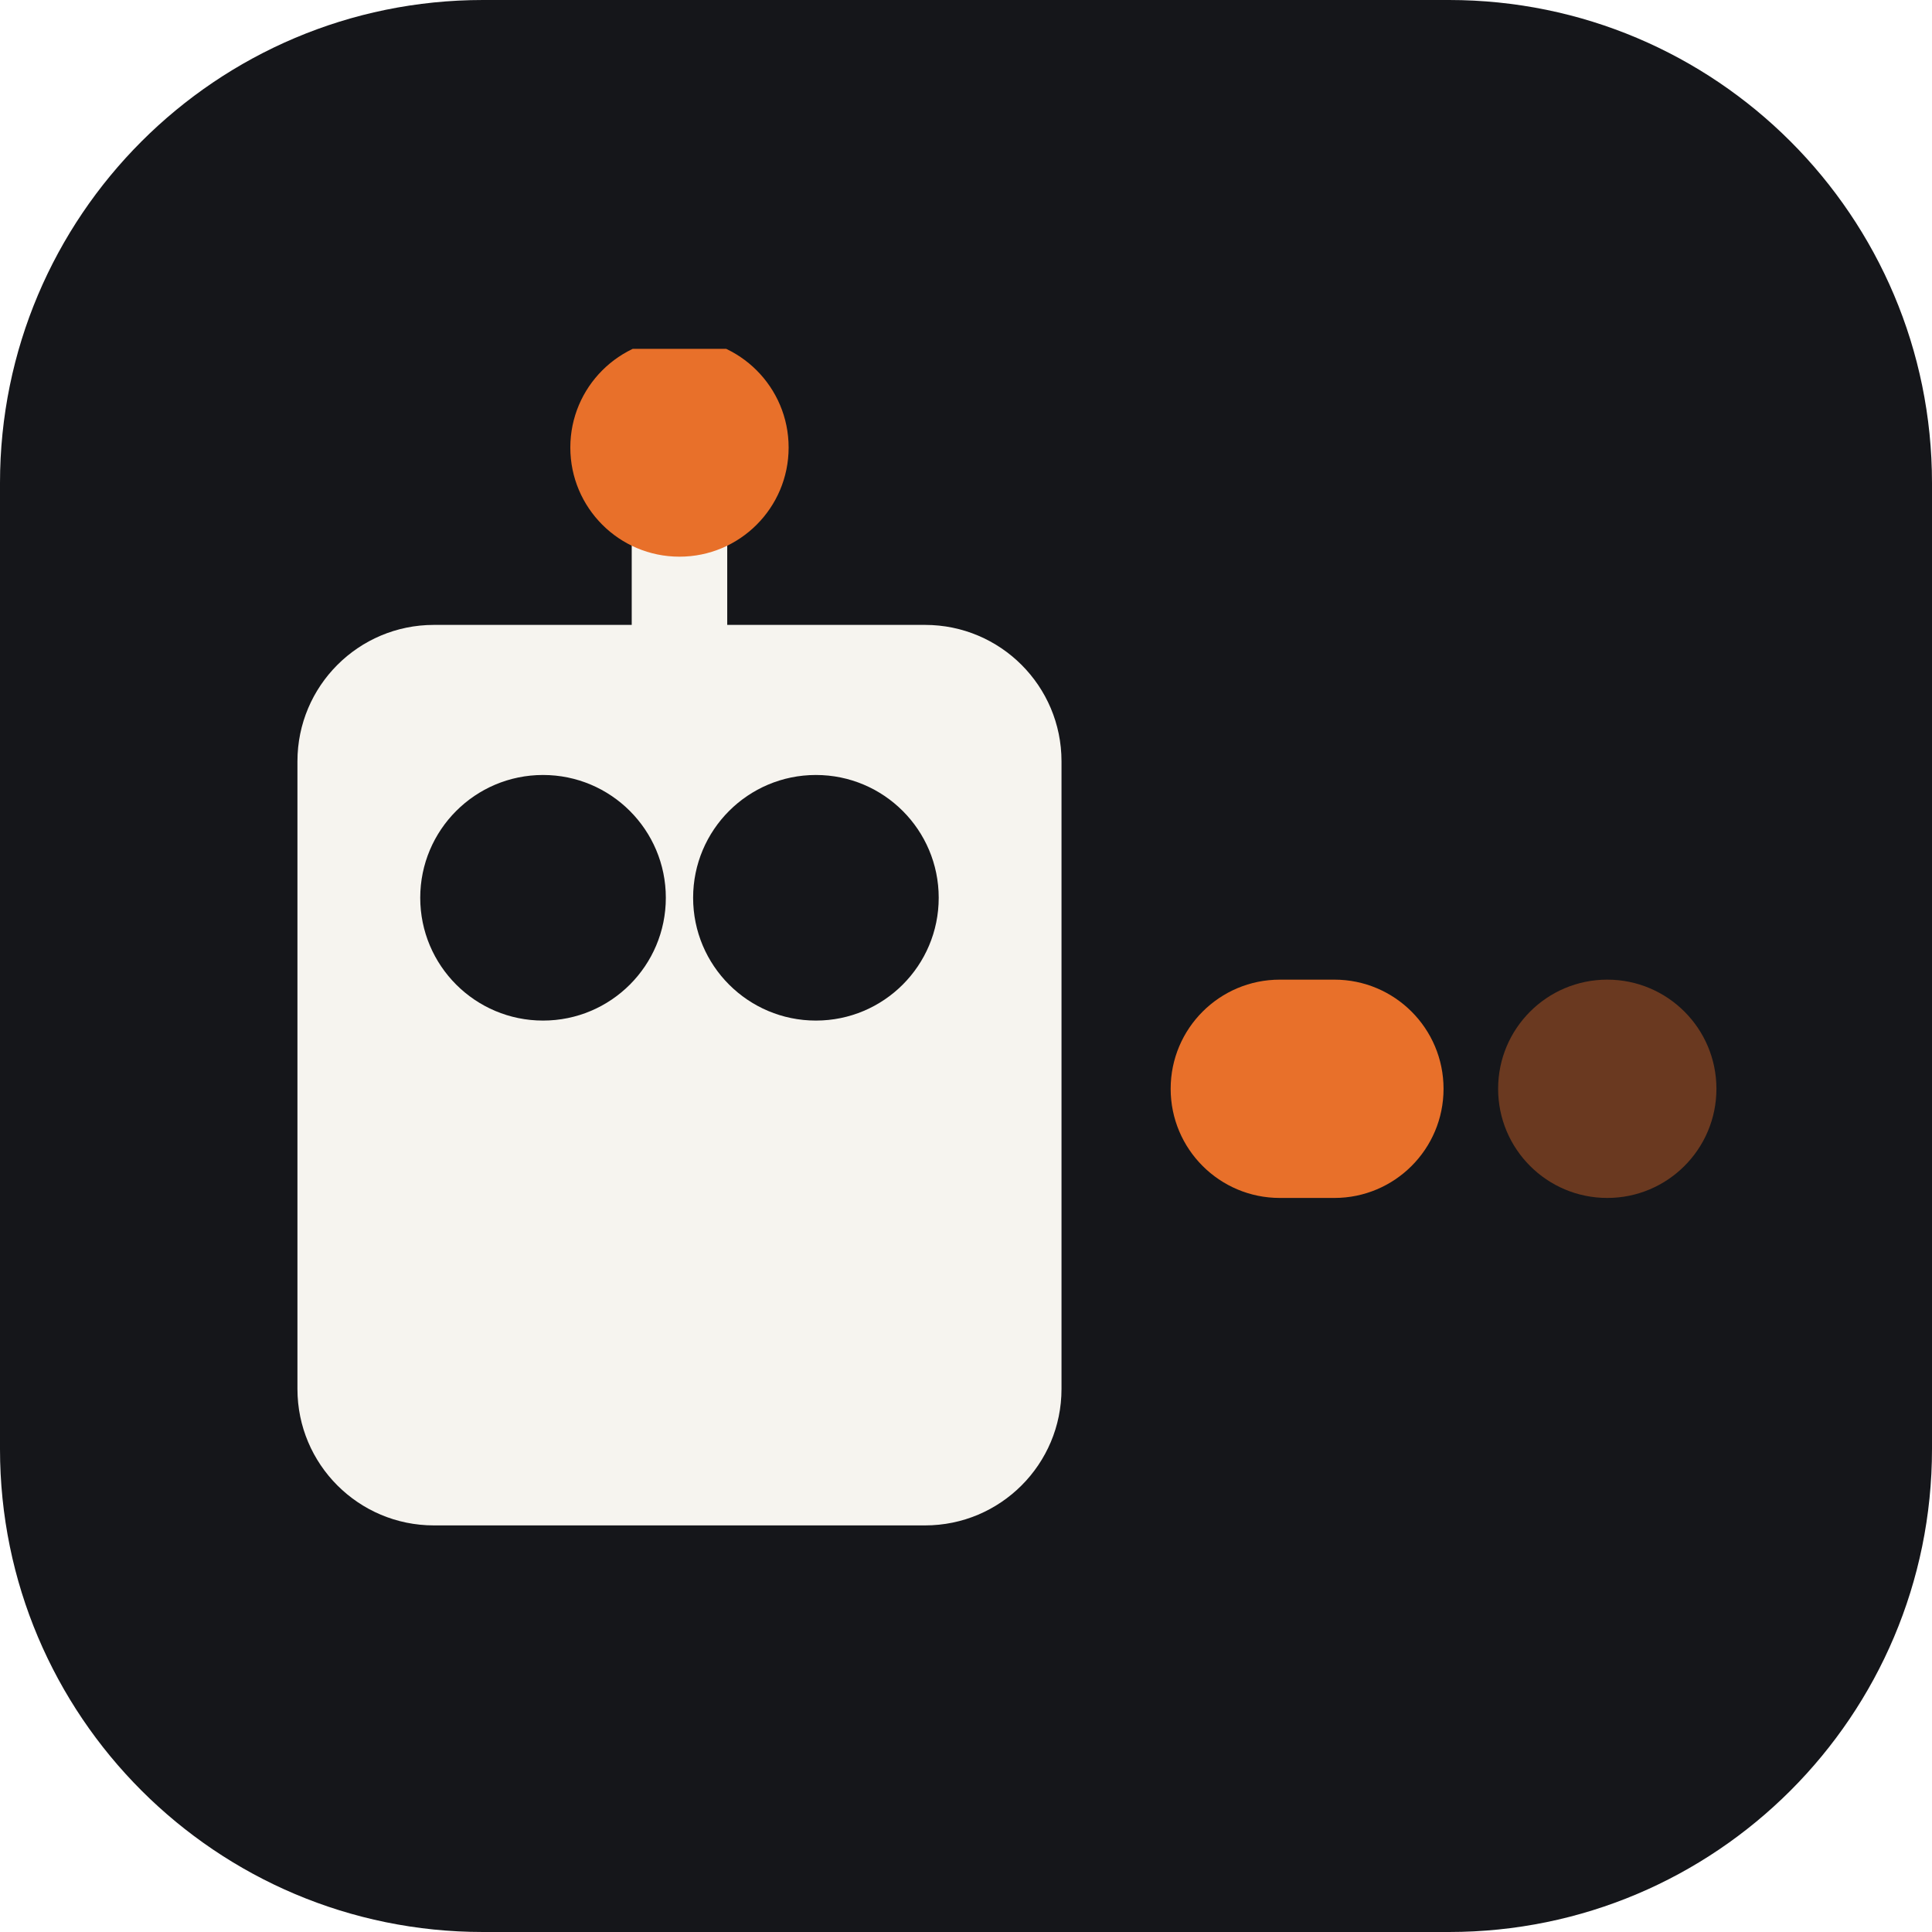
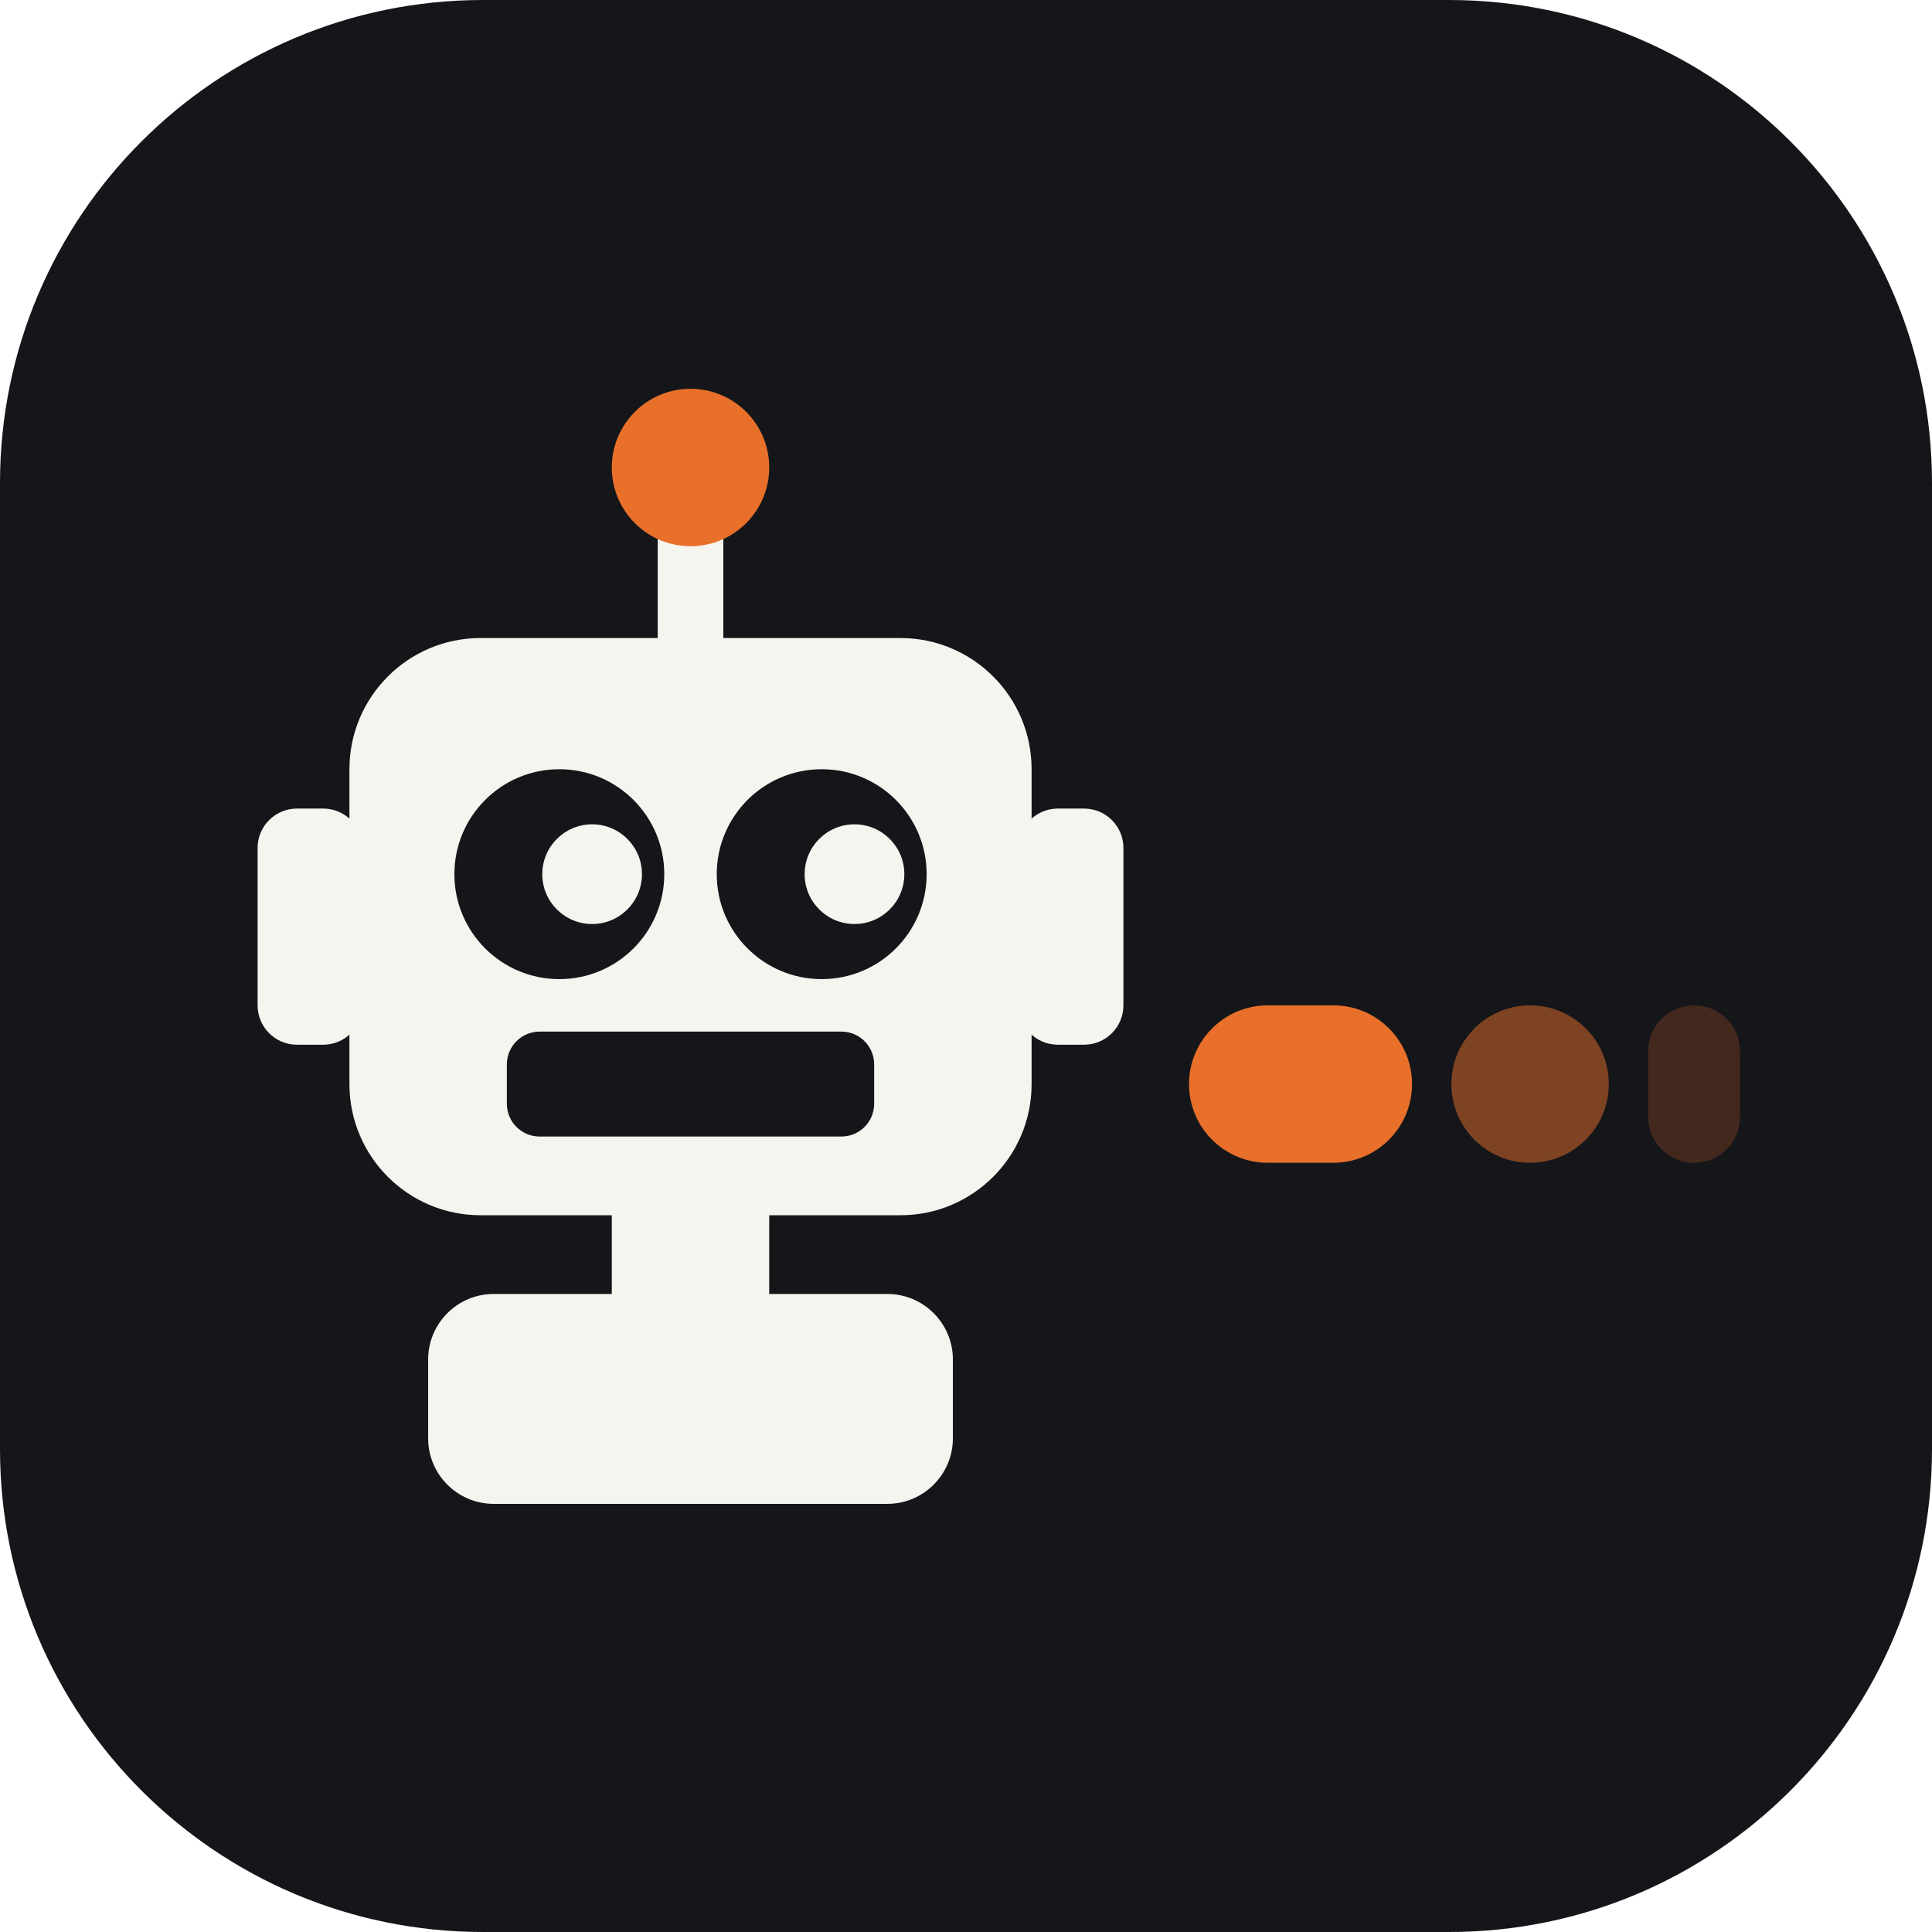
- <svg xmlns="http://www.w3.org/2000/svg" viewBox="0 0 36 36">
-   <rect width="36" height="36" rx="9" fill="#15161A" />
-   <svg x="3" y="6.5" width="30" height="23" viewBox="6 2 118 90">
-     <line x1="44" y1="12" x2="44" y2="22" stroke="#F6F4EF" stroke-width="7" stroke-linecap="round" />
-     <circle cx="44" cy="9" r="8" fill="#E8702A" />
-     <rect x="16" y="22" width="56" height="66" rx="10" fill="#F6F4EF" />
-     <circle cx="34" cy="42" r="9" fill="#15161A" />
-     <circle cx="54" cy="42" r="9" fill="#15161A" />
-     <rect x="80" y="48" width="20" height="16" rx="8" fill="#E8702A" />
-     <rect x="104" y="48" width="16" height="16" rx="8" fill="#E8702A" fill-opacity="0.4" />
+ <svg xmlns="http://www.w3.org/2000/svg" viewBox="0 0 72 72">
+   <rect width="72" height="72" rx="18" fill="#15161A" />
+   <svg x="7" y="14" width="58" height="44" viewBox="6 2 118 90">
+     <line x1="44" y1="12" x2="44" y2="22" stroke="#F6F4EF" stroke-width="5" stroke-linecap="round" />
+     <circle cx="44" cy="9" r="6" fill="#E8702A" />
+     <rect x="11" y="35" width="8" height="18" rx="3" fill="#F6F4EF" />
+     <rect x="69" y="35" width="8" height="18" rx="3" fill="#F6F4EF" />
+     <rect x="18" y="22" width="52" height="44" rx="10" fill="#F6F4EF" />
+     <circle cx="34" cy="40" r="8" fill="#15161A" />
+     <circle cx="54" cy="40" r="8" fill="#15161A" />
+     <circle cx="36.5" cy="40" r="3.8" fill="#F6F4EF" />
+     <circle cx="56.5" cy="40" r="3.8" fill="#F6F4EF" />
+     <rect x="30" y="52" width="28" height="8" rx="2.5" fill="#15161A" />
+     <rect x="38" y="65" width="12" height="8" fill="#F6F4EF" />
+     <rect x="24" y="72" width="40" height="16" rx="5" fill="#F6F4EF" />
+     <rect x="82" y="50" width="17" height="12" rx="6" fill="#E8702A" />
+     <rect x="102" y="50" width="12" height="12" rx="6" fill="#E8702A" fill-opacity="0.5" />
+     <rect x="117" y="50" width="7" height="12" rx="3.5" fill="#E8702A" fill-opacity="0.22" />
  </svg>
</svg>
